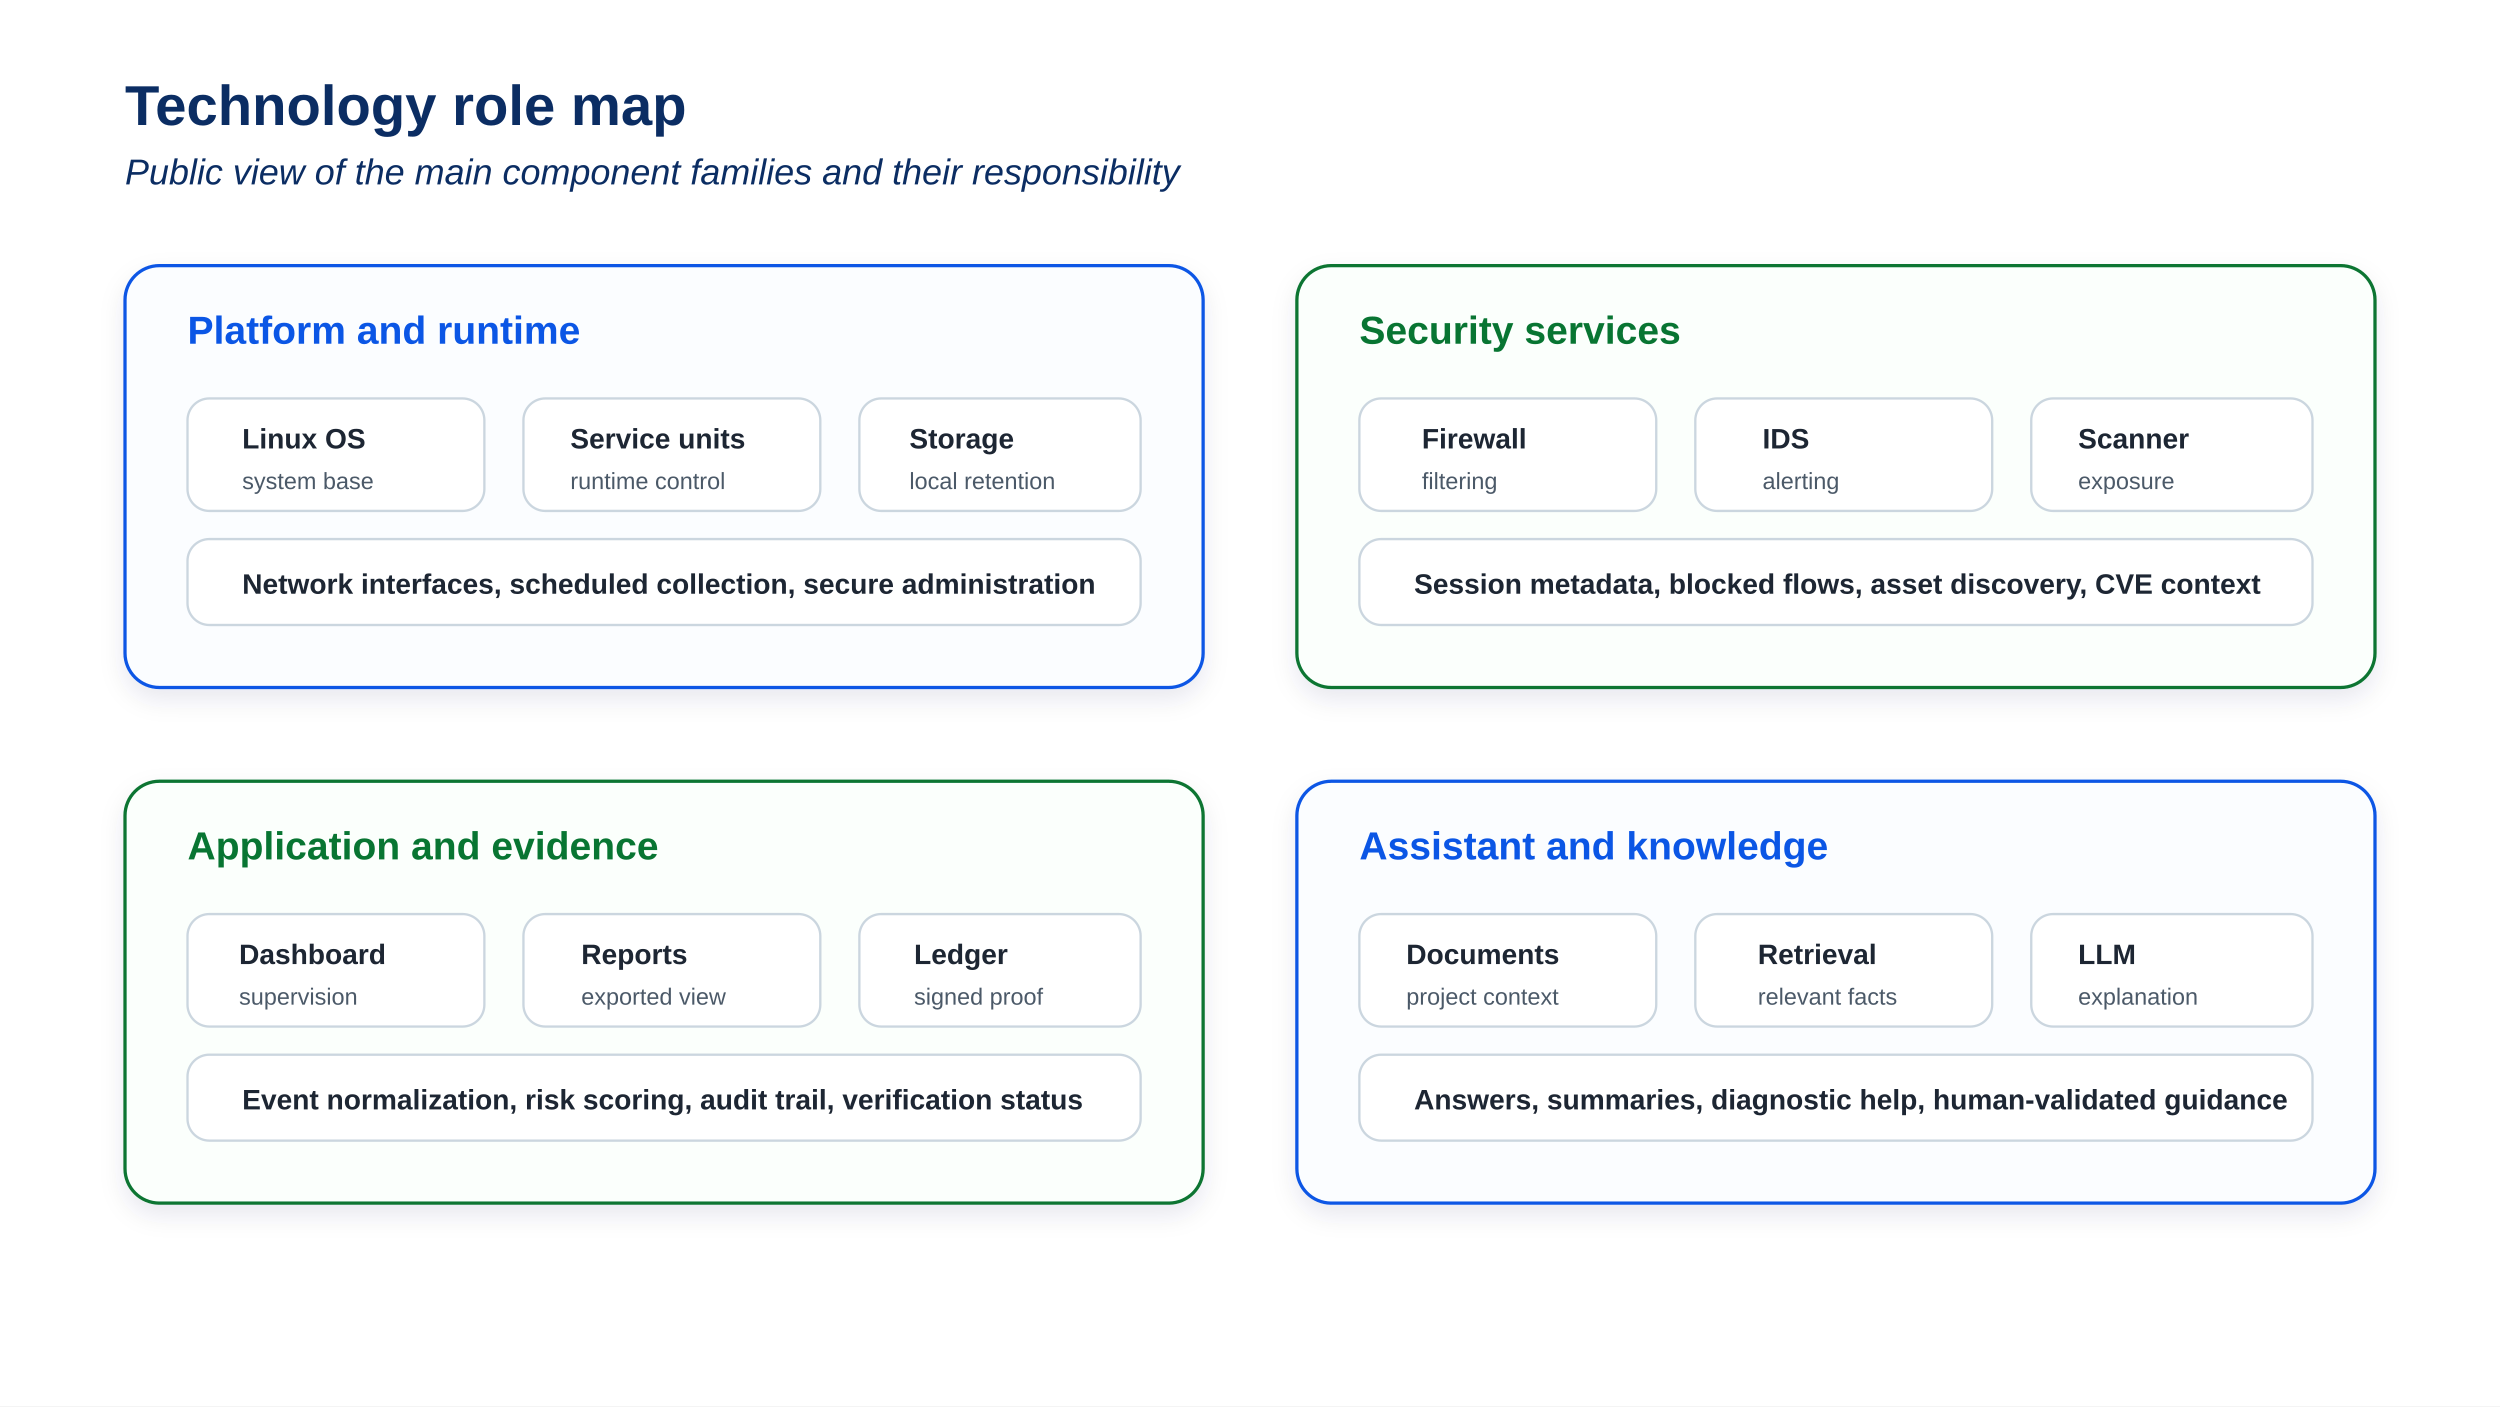
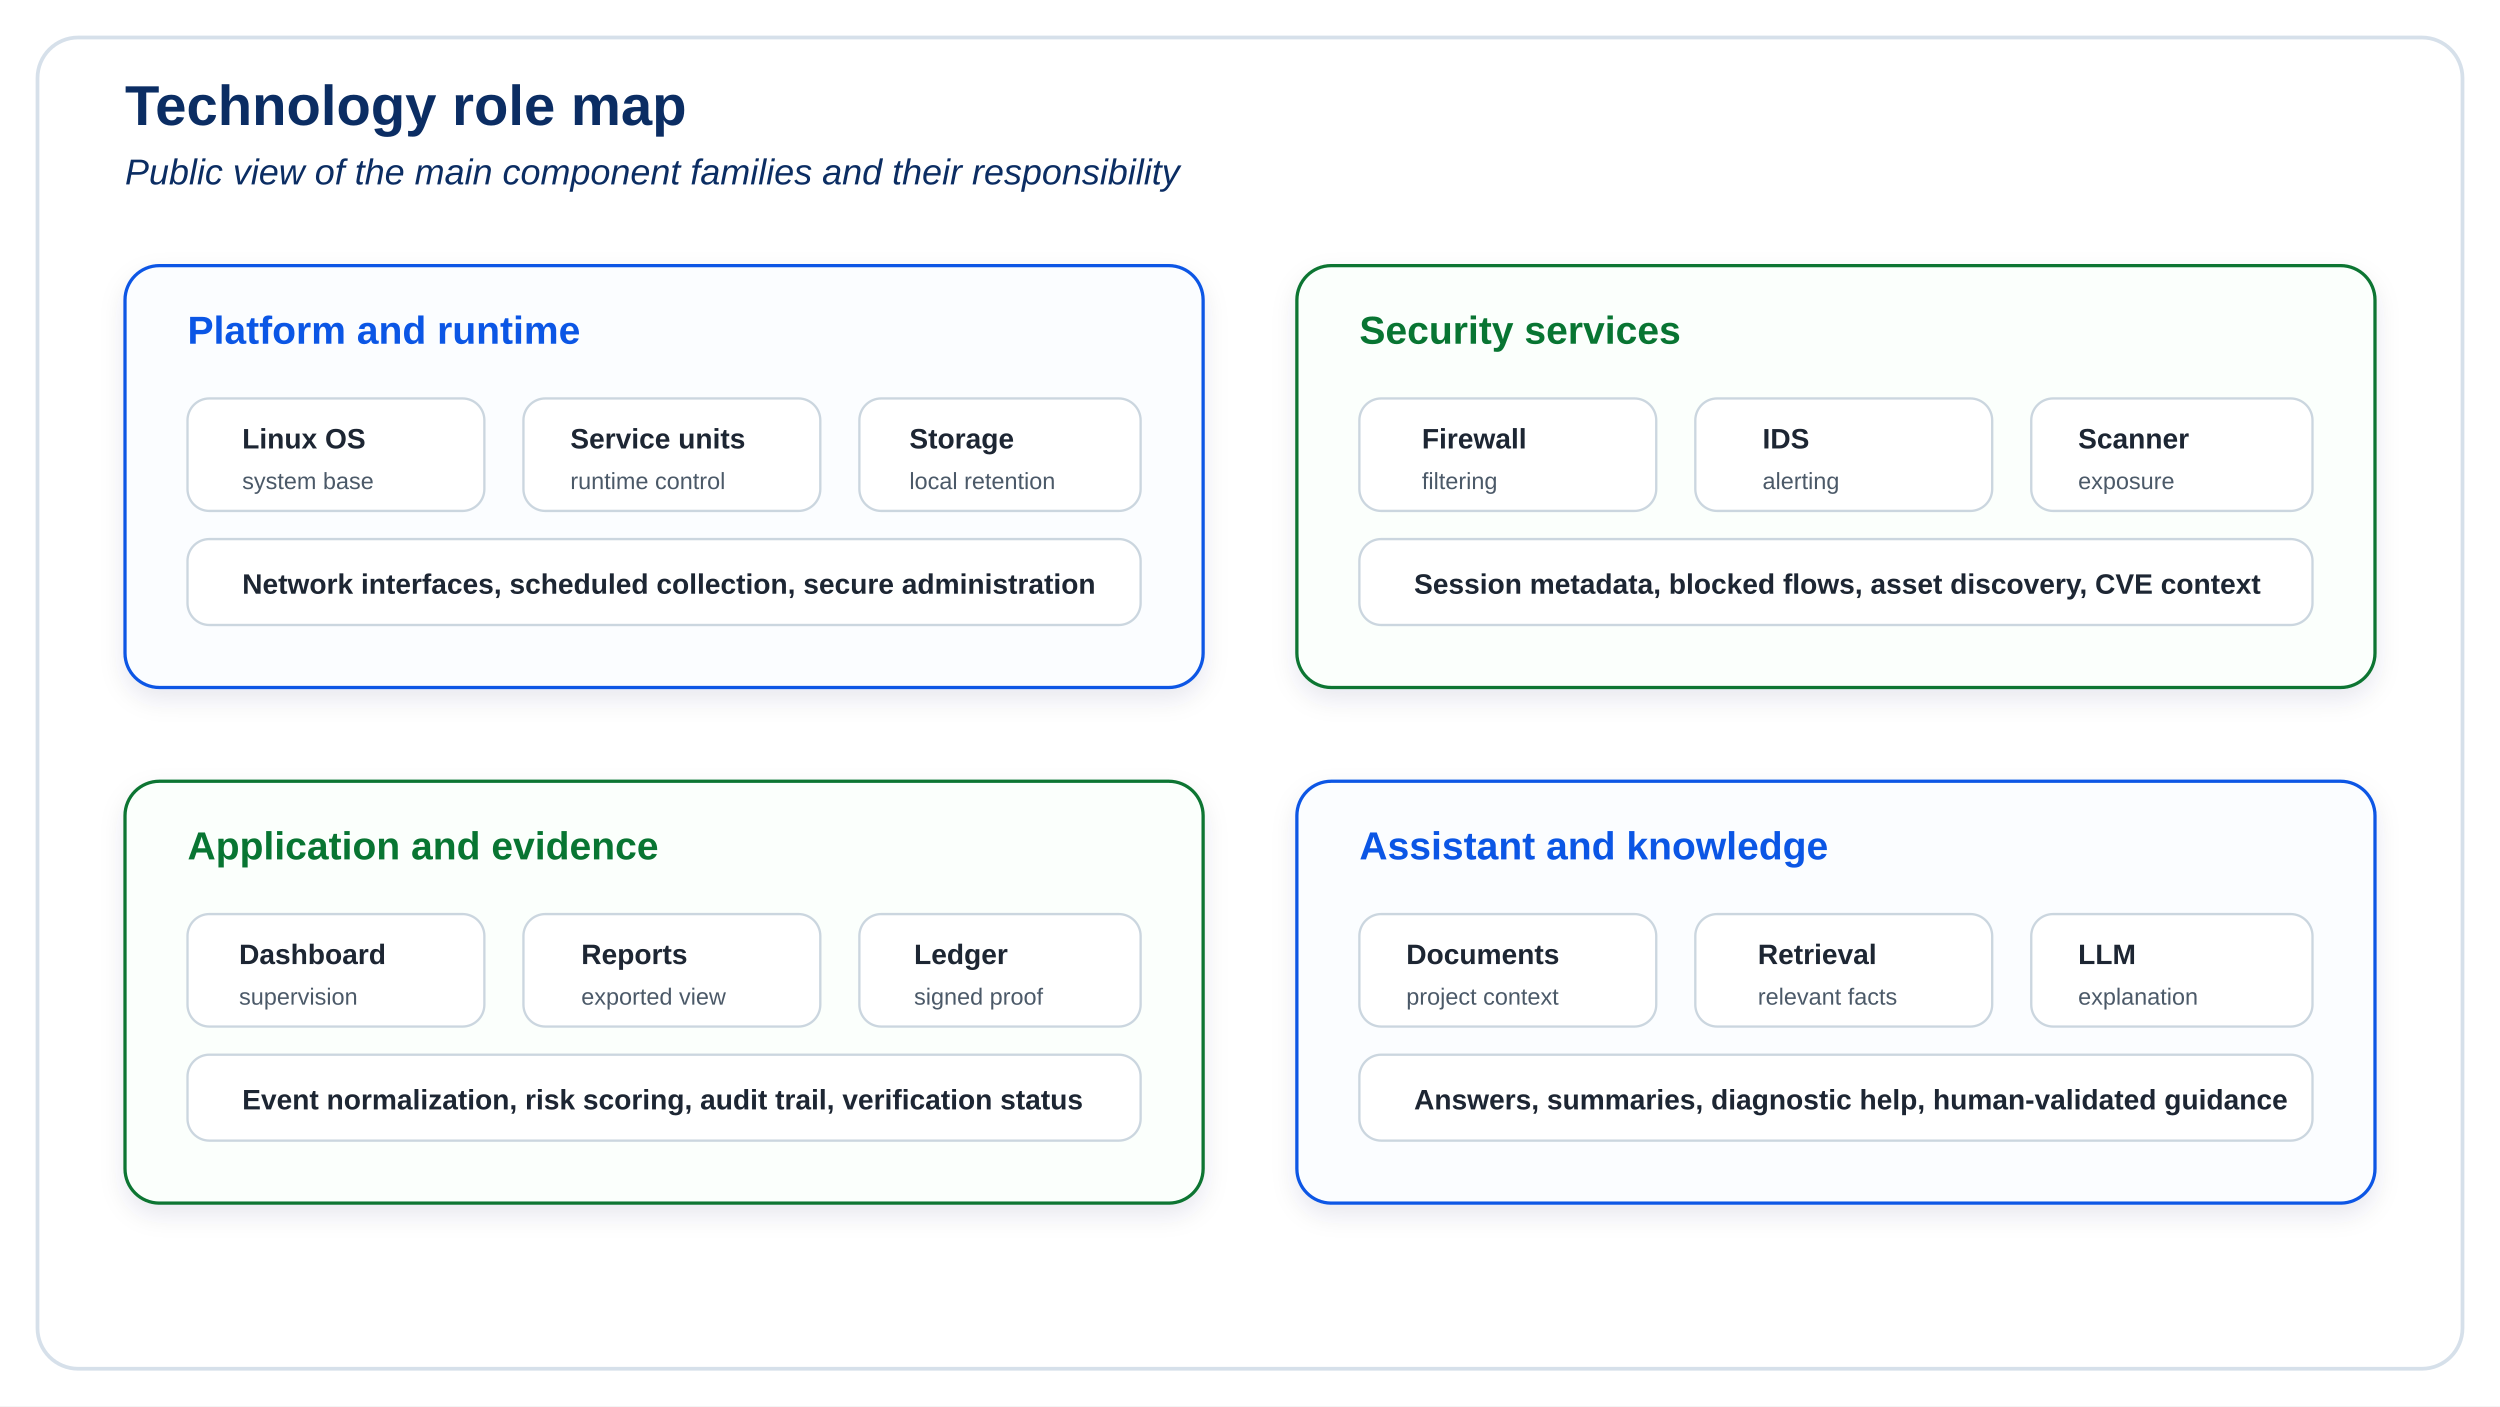
<svg xmlns="http://www.w3.org/2000/svg" width="1600" height="900" viewBox="0 0 1600 900" role="img" aria-labelledby="title desc">
  <defs>
    <filter id="s">
      <feDropShadow dx="0" dy="7" stdDeviation="8" flood-color="#0a2a52" flood-opacity=".09" />
    </filter>
-     <style>.bg{fill:#fff}.title{font:800 36px Arial;fill:#0b2d63}.note{font:italic 23px Arial;fill:#0b2d63}.lane{fill:#fbfdff;stroke:#0b56e5;stroke-width:2.1;rx:22;filter:url(#s)}.laneG{fill:#fbfffc;stroke:#087532;stroke-width:2.1;rx:22;filter:url(#s)}.box{fill:#fff;stroke:#cbd6df;stroke-width:1.5;rx:14}.headB{font:800 25px Arial;fill:#0b56e5}.headG{font:800 25px Arial;fill:#087532}.txt{font:600 18px Arial;fill:#1d2633}.small{font:500 15px Arial;fill:#4b5968}</style>
+     <style>.bg{fill:#fff}.frame{fill:none;stroke:#d6e0ea;stroke-width:2.4;rx:26}.title{font:800 36px Arial;fill:#0b2d63}.note{font:italic 23px Arial;fill:#0b2d63}.lane{fill:#fbfdff;stroke:#0b56e5;stroke-width:2.1;rx:22;filter:url(#s)}.laneG{fill:#fbfffc;stroke:#087532;stroke-width:2.1;rx:22;filter:url(#s)}.box{fill:#fff;stroke:#cbd6df;stroke-width:1.5;rx:14}.headB{font:800 25px Arial;fill:#0b56e5}.headG{font:800 25px Arial;fill:#087532}.txt{font:600 18px Arial;fill:#1d2633}.small{font:500 15px Arial;fill:#4b5968}</style>
  </defs>
  <rect class="bg" width="1600" height="900" />
+   <rect x="24" y="24" width="1552" height="852" class="frame" />
  <text x="80" y="80" class="title">Technology role map</text>
  <text x="80" y="118" class="note">Public view of the main component families and their responsibility</text>
  <rect x="80" y="170" width="690" height="270" class="lane" />
  <text x="120" y="220" class="headB">Platform and runtime</text>
  <rect x="120" y="255" width="190" height="72" class="box" />
  <text x="155" y="287" class="txt">Linux OS</text>
  <text x="155" y="313" class="small">system base</text>
  <rect x="335" y="255" width="190" height="72" class="box" />
  <text x="365" y="287" class="txt">Service units</text>
  <text x="365" y="313" class="small">runtime control</text>
  <rect x="550" y="255" width="180" height="72" class="box" />
  <text x="582" y="287" class="txt">Storage</text>
  <text x="582" y="313" class="small">local retention</text>
  <rect x="120" y="345" width="610" height="55" class="box" />
  <text x="155" y="380" class="txt">Network interfaces, scheduled collection, secure administration</text>
  <rect x="830" y="170" width="690" height="270" class="laneG" />
  <text x="870" y="220" class="headG">Security services</text>
  <rect x="870" y="255" width="190" height="72" class="box" />
  <text x="910" y="287" class="txt">Firewall</text>
  <text x="910" y="313" class="small">filtering</text>
  <rect x="1085" y="255" width="190" height="72" class="box" />
  <text x="1128" y="287" class="txt">IDS</text>
  <text x="1128" y="313" class="small">alerting</text>
  <rect x="1300" y="255" width="180" height="72" class="box" />
  <text x="1330" y="287" class="txt">Scanner</text>
  <text x="1330" y="313" class="small">exposure</text>
  <rect x="870" y="345" width="610" height="55" class="box" />
  <text x="905" y="380" class="txt">Session metadata, blocked flows, asset discovery, CVE context</text>
  <rect x="80" y="500" width="690" height="270" class="laneG" />
  <text x="120" y="550" class="headG">Application and evidence</text>
  <rect x="120" y="585" width="190" height="72" class="box" />
  <text x="153" y="617" class="txt">Dashboard</text>
  <text x="153" y="643" class="small">supervision</text>
  <rect x="335" y="585" width="190" height="72" class="box" />
  <text x="372" y="617" class="txt">Reports</text>
  <text x="372" y="643" class="small">exported view</text>
  <rect x="550" y="585" width="180" height="72" class="box" />
  <text x="585" y="617" class="txt">Ledger</text>
  <text x="585" y="643" class="small">signed proof</text>
  <rect x="120" y="675" width="610" height="55" class="box" />
  <text x="155" y="710" class="txt">Event normalization, risk scoring, audit trail, verification status</text>
  <rect x="830" y="500" width="690" height="270" class="lane" />
  <text x="870" y="550" class="headB">Assistant and knowledge</text>
  <rect x="870" y="585" width="190" height="72" class="box" />
  <text x="900" y="617" class="txt">Documents</text>
  <text x="900" y="643" class="small">project context</text>
  <rect x="1085" y="585" width="190" height="72" class="box" />
  <text x="1125" y="617" class="txt">Retrieval</text>
  <text x="1125" y="643" class="small">relevant facts</text>
  <rect x="1300" y="585" width="180" height="72" class="box" />
  <text x="1330" y="617" class="txt">LLM</text>
  <text x="1330" y="643" class="small">explanation</text>
  <rect x="870" y="675" width="610" height="55" class="box" />
  <text x="905" y="710" class="txt">Answers, summaries, diagnostic help, human-validated guidance</text>
</svg>
